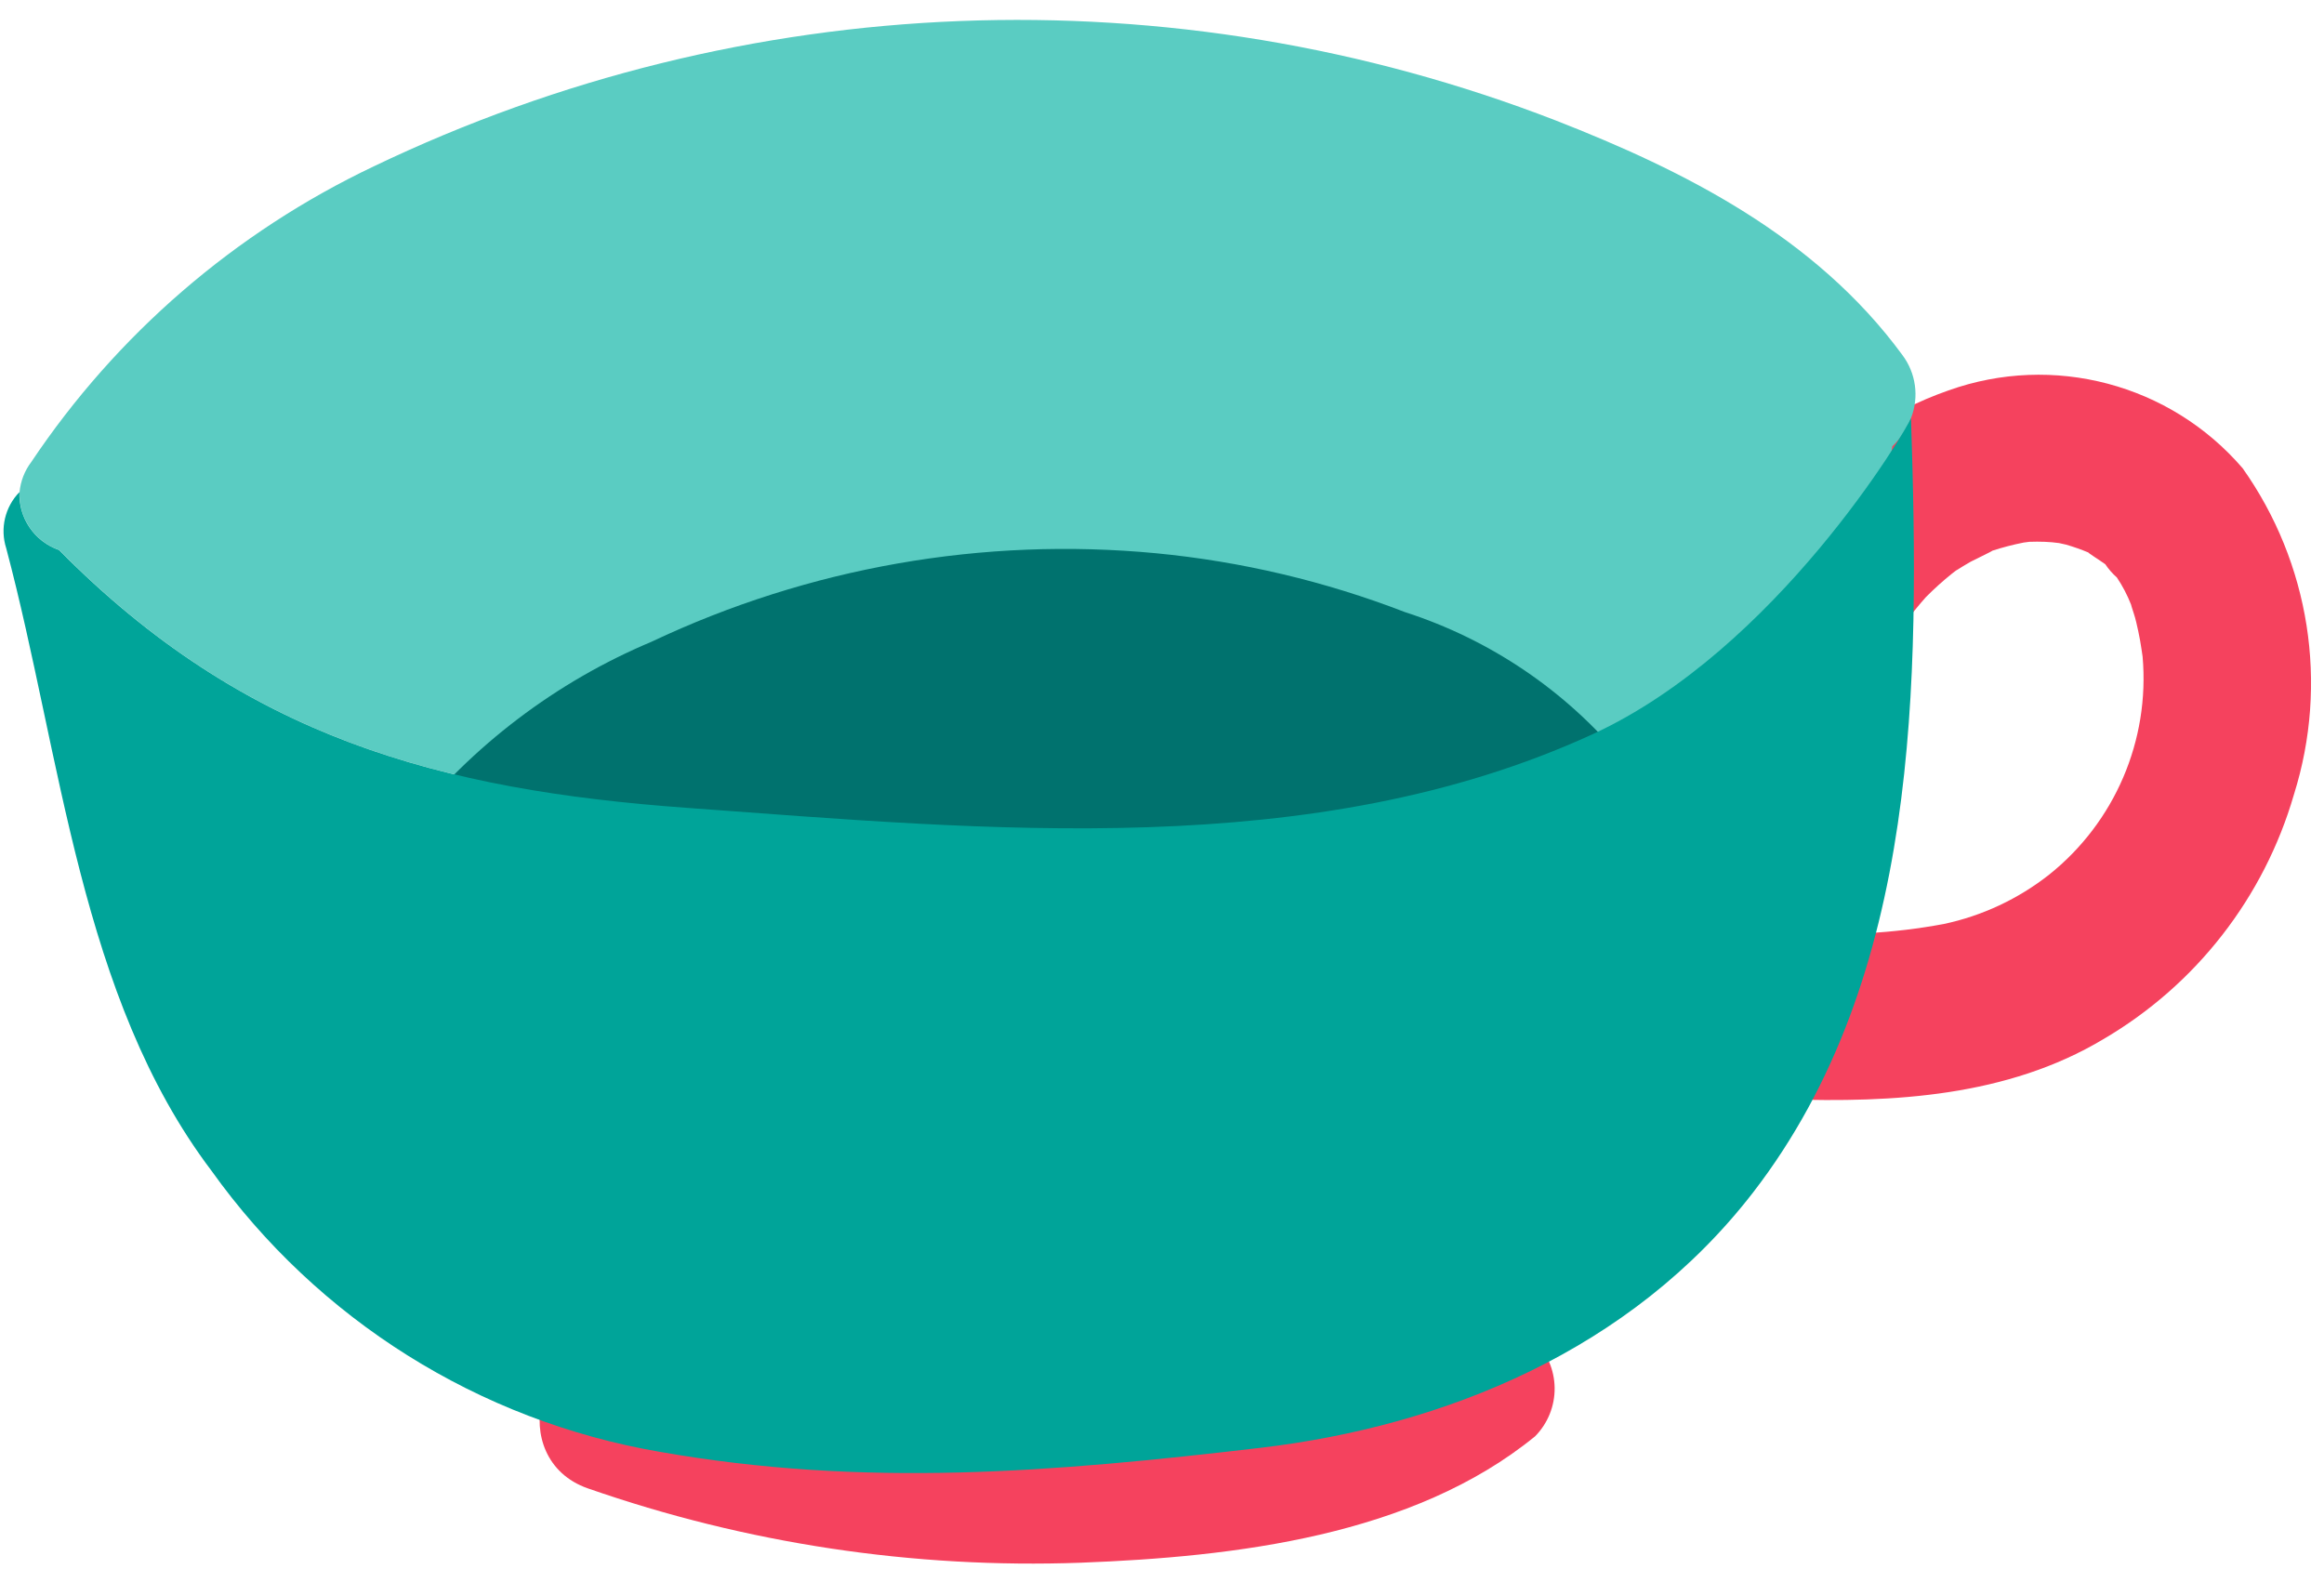
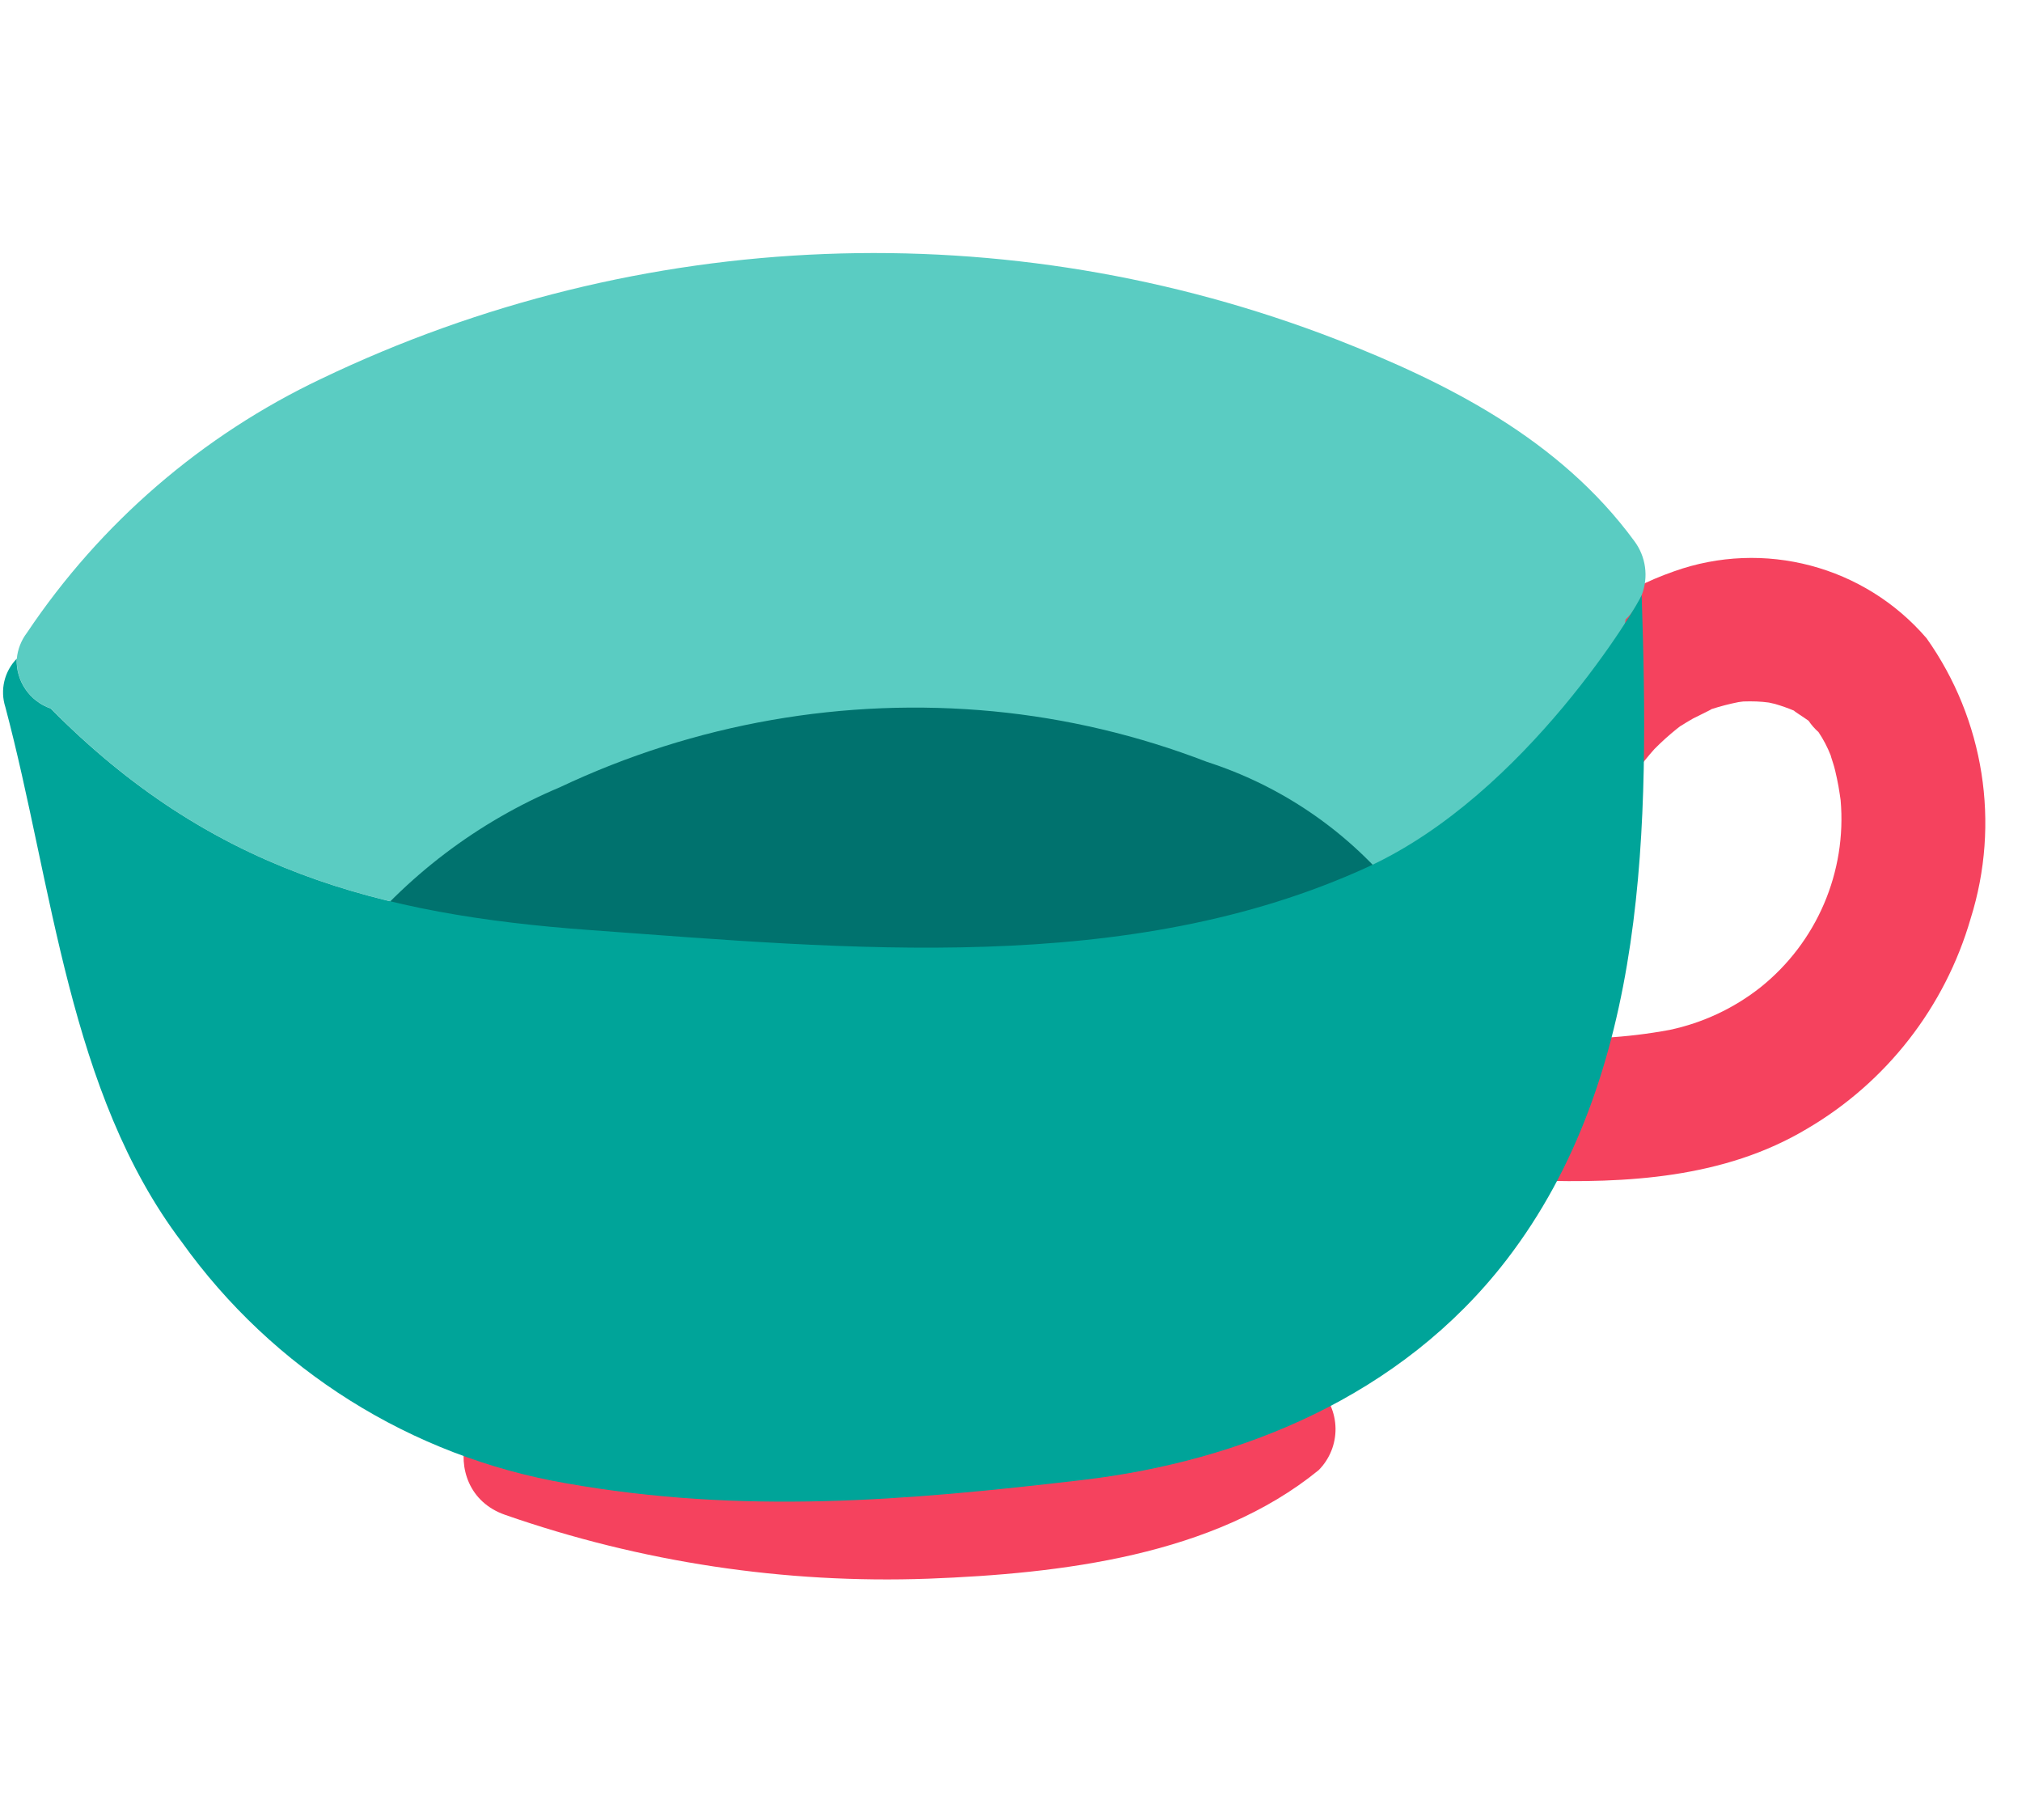
- <svg xmlns="http://www.w3.org/2000/svg" width="59.242" height="40" viewBox="0 0 59.242 40">
+ <svg xmlns="http://www.w3.org/2000/svg" width="60" height="54" viewBox="0 0 60 54">
  <defs>
    <clipPath id="clip-path">
+       <rect id="Retângulo_468" data-name="Retângulo 468" width="60" height="54" transform="translate(702 1316)" fill="none" stroke="#707070" stroke-width="1" opacity="0.4" />
+     </clipPath>
+     <clipPath id="clip-path-2">
      <path id="Caminho_4029" data-name="Caminho 4029" d="M383.413-106.592h59.242v-40H383.413Z" transform="translate(0)" fill="none" />
    </clipPath>
  </defs>
-   <g id="alfabeto_x_e002_fim" transform="translate(-383.413 146.592)" clip-path="url(#clip-path)">
-     <g id="Grupo_2842" data-name="Grupo 2842" transform="translate(426.666 -137.027)">
-       <path id="Caminho_4024" data-name="Caminho 4024" d="M8.7,1.483A6.849,6.849,0,0,0,1.2-.5C-1.919.589-3.859,3.156-5.09,6.108A2.148,2.148,0,0,0-3.71,8.785a2.174,2.174,0,0,0,2.677-1.38A9.512,9.512,0,0,1,.624,4.771a7.828,7.828,0,0,1,.665-.6c.2-.155.235-.181.1-.075.125-.083.254-.157.379-.23.061-.035.552-.267.55-.28a6.96,6.96,0,0,1,.8-.208l.144-.019c.133-.005.267-.005.395,0s.243.016.363.032c.037.008.088.021.179.04a5.315,5.315,0,0,1,.568.2c-.013.008.286.195.432.3a1.735,1.735,0,0,0,.294.336,3.578,3.578,0,0,1,.363.694c0,.005.019.075.069.224s.08.3.115.456.059.307.083.462c.011.088.019.144.027.184a6.4,6.4,0,0,1-2.381,5.556,6.538,6.538,0,0,1-2.69,1.26,15.174,15.174,0,0,1-3.88.216,2.167,2.167,0,0,0-2.215,2.039,2.156,2.156,0,0,0,2.044,2.212c2.776.091,5.671-.067,8.118-1.529A10.67,10.67,0,0,0,10.008,9.8,9.474,9.474,0,0,0,8.7,1.483" transform="translate(5.215 0.889)" fill="#f5425e" />
-     </g>
-     <g id="Grupo_2843" data-name="Grupo 2843" transform="translate(397.167 -112.914)">
-       <path id="Caminho_4025" data-name="Caminho 4025" d="M15.848.3a1.848,1.848,0,0,0-2.514.032A10.018,10.018,0,0,1,8.909,1.968a29.806,29.806,0,0,1-5.444.558A31.466,31.466,0,0,1-7.365.722c-2.159-.753-3.042,2.618-.9,3.365A34.394,34.394,0,0,0,4.3,5.982C8.226,5.832,12.768,5.3,15.88,2.76A1.727,1.727,0,0,0,15.848.3" transform="translate(9.497 0.18)" fill="#f5425e" />
-     </g>
-     <g id="Grupo_2844" data-name="Grupo 2844" transform="translate(383.907 -146.094)">
-       <path id="Caminho_4026" data-name="Caminho 4026" d="M.634,8.456c4.726,4.785,9.722,6.117,16,6.573,7.67.558,15.623.432,23.088-1.876,3.408-1.054,7.115-3.243,7.641-7.339a1.9,1.9,0,0,0,.478-.721,1.668,1.668,0,0,0-.222-1.609C45.4.46,42.054-1.216,38.784-2.494A37.963,37.963,0,0,0,8.656-1.325,21.723,21.723,0,0,0-.076,6.212a1.506,1.506,0,0,0-.3.769A1.5,1.5,0,0,0,.634,8.456" transform="translate(0.38 5.067)" fill="#5accc2" />
-     </g>
-     <g id="Grupo_2845" data-name="Grupo 2845" transform="translate(393.61 -132.604)">
-       <path id="Caminho_4027" data-name="Caminho 4027" d="M.4,5.32C3.372,8.33,7.493,9.168,11.437,9.454A39.5,39.5,0,0,0,25.966,8.277c2.143-.665,4.476-2.042,4.807-4.62a1.2,1.2,0,0,0,.3-.451,1.056,1.056,0,0,0-.139-1.014,11.986,11.986,0,0,0-5.556-3.763,23.974,23.974,0,0,0-6.341-1.5A24.624,24.624,0,0,0,6.174-.816,15.7,15.7,0,0,0-.047,3.908a.96.96,0,0,0-.189.483A.943.943,0,0,0,.4,5.32" transform="translate(0.239 3.188)" fill="#00726e" />
-     </g>
-     <g id="Grupo_2846" data-name="Grupo 2846" transform="translate(383.513 -135.933)">
-       <path id="Caminho_4028" data-name="Caminho 4028" d="M30.4,0c-.1.278-3.421,5.9-8.118,8.06C15.178,11.321,6.86,10.494-.81,9.936c-6.274-.456-11.27-1.788-16-6.573a1.5,1.5,0,0,1-1.009-1.476,1.426,1.426,0,0,0-.336,1.433c1.412,5.311,1.879,11.436,5.228,15.863A17.731,17.731,0,0,0-1.507,26.352c5.234.923,10.035.52,15.322-.1,4.676-.552,9.44-2.469,12.567-6.52C30.623,14.227,30.62,6.771,30.4,0" transform="translate(18.214)" fill="#00a499" />
+   <g id="alfabeto_x_e002_fim" transform="translate(-702 -1316)" clip-path="url(#clip-path)">
+     <g id="alfabeto_x_e002_fim-2" data-name="alfabeto_x_e002_fim" transform="translate(318.587 1469.592)" clip-path="url(#clip-path-2)">
+       <g id="Grupo_2842" data-name="Grupo 2842" transform="translate(426.666 -137.027)">
+         <path id="Caminho_4024" data-name="Caminho 4024" d="M8.7,1.483A6.849,6.849,0,0,0,1.2-.5C-1.919.589-3.859,3.156-5.09,6.108A2.148,2.148,0,0,0-3.71,8.785a2.174,2.174,0,0,0,2.677-1.38A9.512,9.512,0,0,1,.624,4.771a7.828,7.828,0,0,1,.665-.6c.2-.155.235-.181.1-.075.125-.083.254-.157.379-.23.061-.035.552-.267.55-.28a6.96,6.96,0,0,1,.8-.208l.144-.019c.133-.005.267-.005.395,0s.243.016.363.032c.037.008.088.021.179.04a5.315,5.315,0,0,1,.568.2c-.013.008.286.195.432.3a1.735,1.735,0,0,0,.294.336,3.578,3.578,0,0,1,.363.694c0,.005.019.075.069.224s.08.3.115.456.059.307.083.462c.011.088.019.144.027.184a6.4,6.4,0,0,1-2.381,5.556,6.538,6.538,0,0,1-2.69,1.26,15.174,15.174,0,0,1-3.88.216,2.167,2.167,0,0,0-2.215,2.039,2.156,2.156,0,0,0,2.044,2.212c2.776.091,5.671-.067,8.118-1.529A10.67,10.67,0,0,0,10.008,9.8,9.474,9.474,0,0,0,8.7,1.483" transform="translate(5.215 0.889)" fill="#f5425e" />
+       </g>
+       <g id="Grupo_2843" data-name="Grupo 2843" transform="translate(397.167 -112.914)">
+         <path id="Caminho_4025" data-name="Caminho 4025" d="M15.848.3a1.848,1.848,0,0,0-2.514.032A10.018,10.018,0,0,1,8.909,1.968a29.806,29.806,0,0,1-5.444.558A31.466,31.466,0,0,1-7.365.722c-2.159-.753-3.042,2.618-.9,3.365A34.394,34.394,0,0,0,4.3,5.982C8.226,5.832,12.768,5.3,15.88,2.76A1.727,1.727,0,0,0,15.848.3" transform="translate(9.497 0.18)" fill="#f5425e" />
+       </g>
+       <g id="Grupo_2844" data-name="Grupo 2844" transform="translate(383.907 -146.094)">
+         <path id="Caminho_4026" data-name="Caminho 4026" d="M.634,8.456c4.726,4.785,9.722,6.117,16,6.573,7.67.558,15.623.432,23.088-1.876,3.408-1.054,7.115-3.243,7.641-7.339a1.9,1.9,0,0,0,.478-.721,1.668,1.668,0,0,0-.222-1.609C45.4.46,42.054-1.216,38.784-2.494A37.963,37.963,0,0,0,8.656-1.325,21.723,21.723,0,0,0-.076,6.212a1.506,1.506,0,0,0-.3.769A1.5,1.5,0,0,0,.634,8.456" transform="translate(0.38 5.067)" fill="#5accc2" />
+       </g>
+       <g id="Grupo_2845" data-name="Grupo 2845" transform="translate(393.61 -132.604)">
+         <path id="Caminho_4027" data-name="Caminho 4027" d="M.4,5.32C3.372,8.33,7.493,9.168,11.437,9.454A39.5,39.5,0,0,0,25.966,8.277c2.143-.665,4.476-2.042,4.807-4.62a1.2,1.2,0,0,0,.3-.451,1.056,1.056,0,0,0-.139-1.014,11.986,11.986,0,0,0-5.556-3.763,23.974,23.974,0,0,0-6.341-1.5A24.624,24.624,0,0,0,6.174-.816,15.7,15.7,0,0,0-.047,3.908a.96.96,0,0,0-.189.483A.943.943,0,0,0,.4,5.32" transform="translate(0.239 3.188)" fill="#00726e" />
+       </g>
+       <g id="Grupo_2846" data-name="Grupo 2846" transform="translate(383.513 -135.933)">
+         <path id="Caminho_4028" data-name="Caminho 4028" d="M30.4,0c-.1.278-3.421,5.9-8.118,8.06C15.178,11.321,6.86,10.494-.81,9.936c-6.274-.456-11.27-1.788-16-6.573a1.5,1.5,0,0,1-1.009-1.476,1.426,1.426,0,0,0-.336,1.433c1.412,5.311,1.879,11.436,5.228,15.863A17.731,17.731,0,0,0-1.507,26.352c5.234.923,10.035.52,15.322-.1,4.676-.552,9.44-2.469,12.567-6.52C30.623,14.227,30.62,6.771,30.4,0" transform="translate(18.214)" fill="#00a499" />
+       </g>
    </g>
  </g>
</svg>
